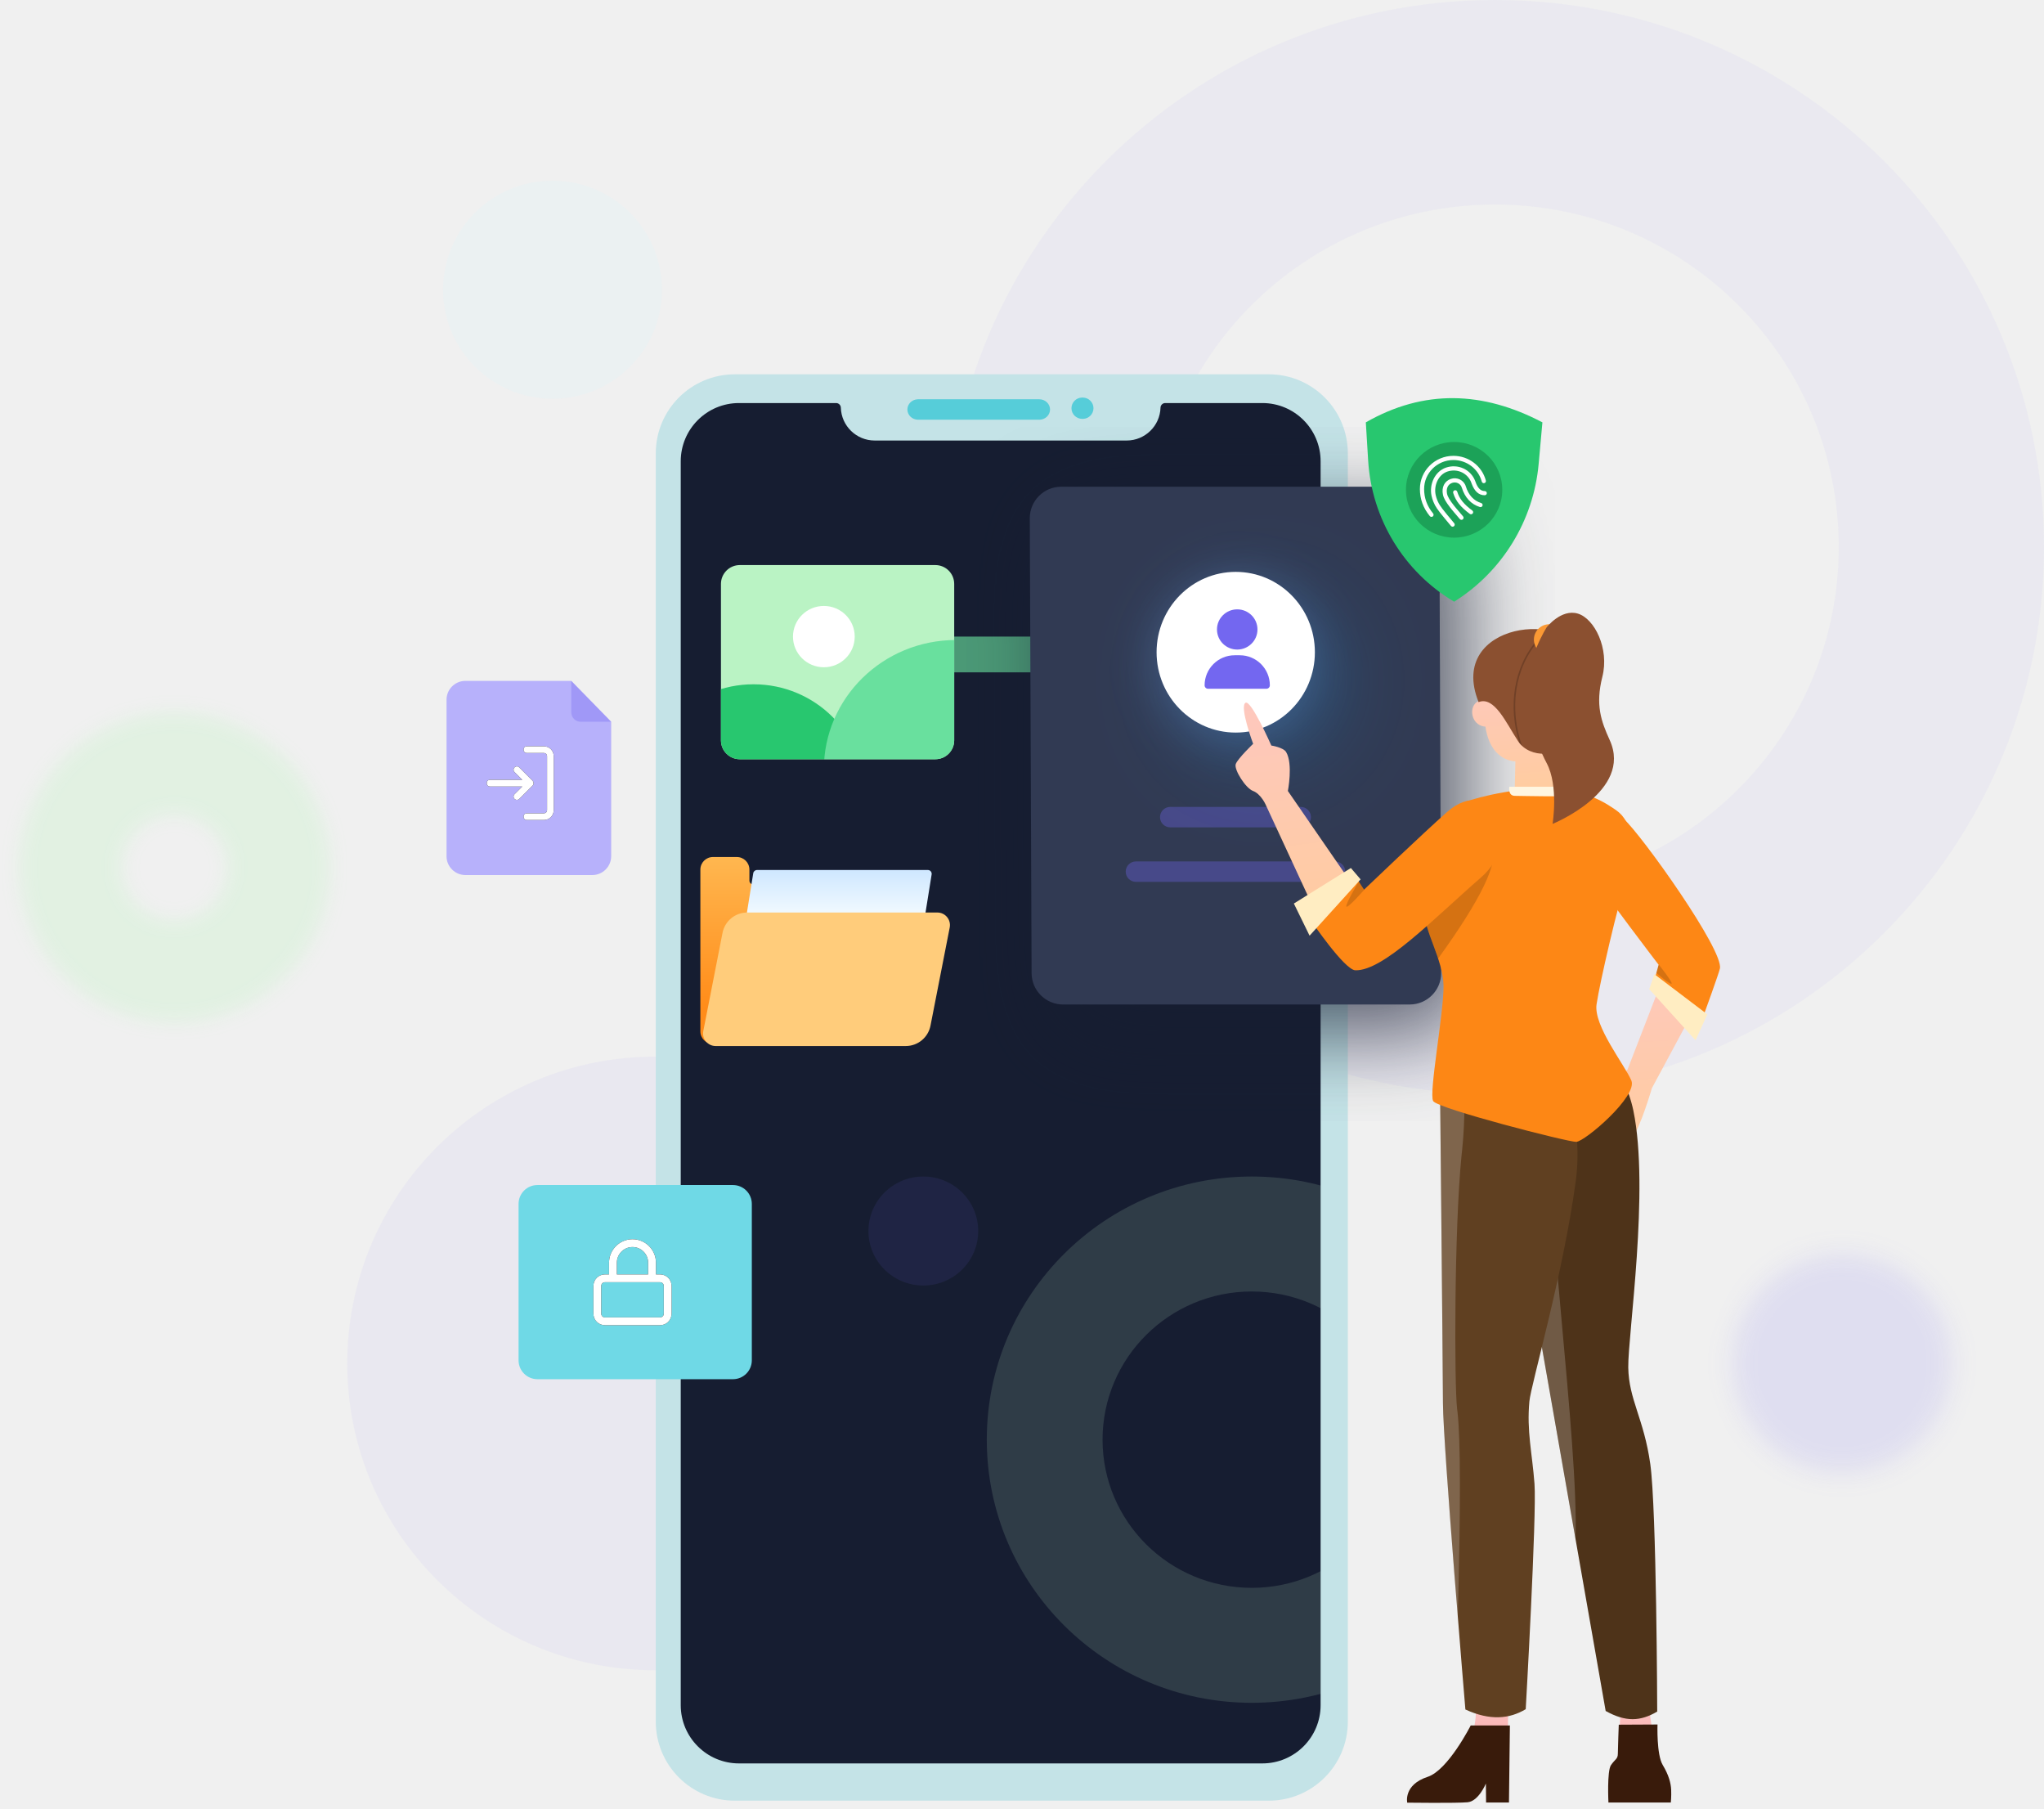
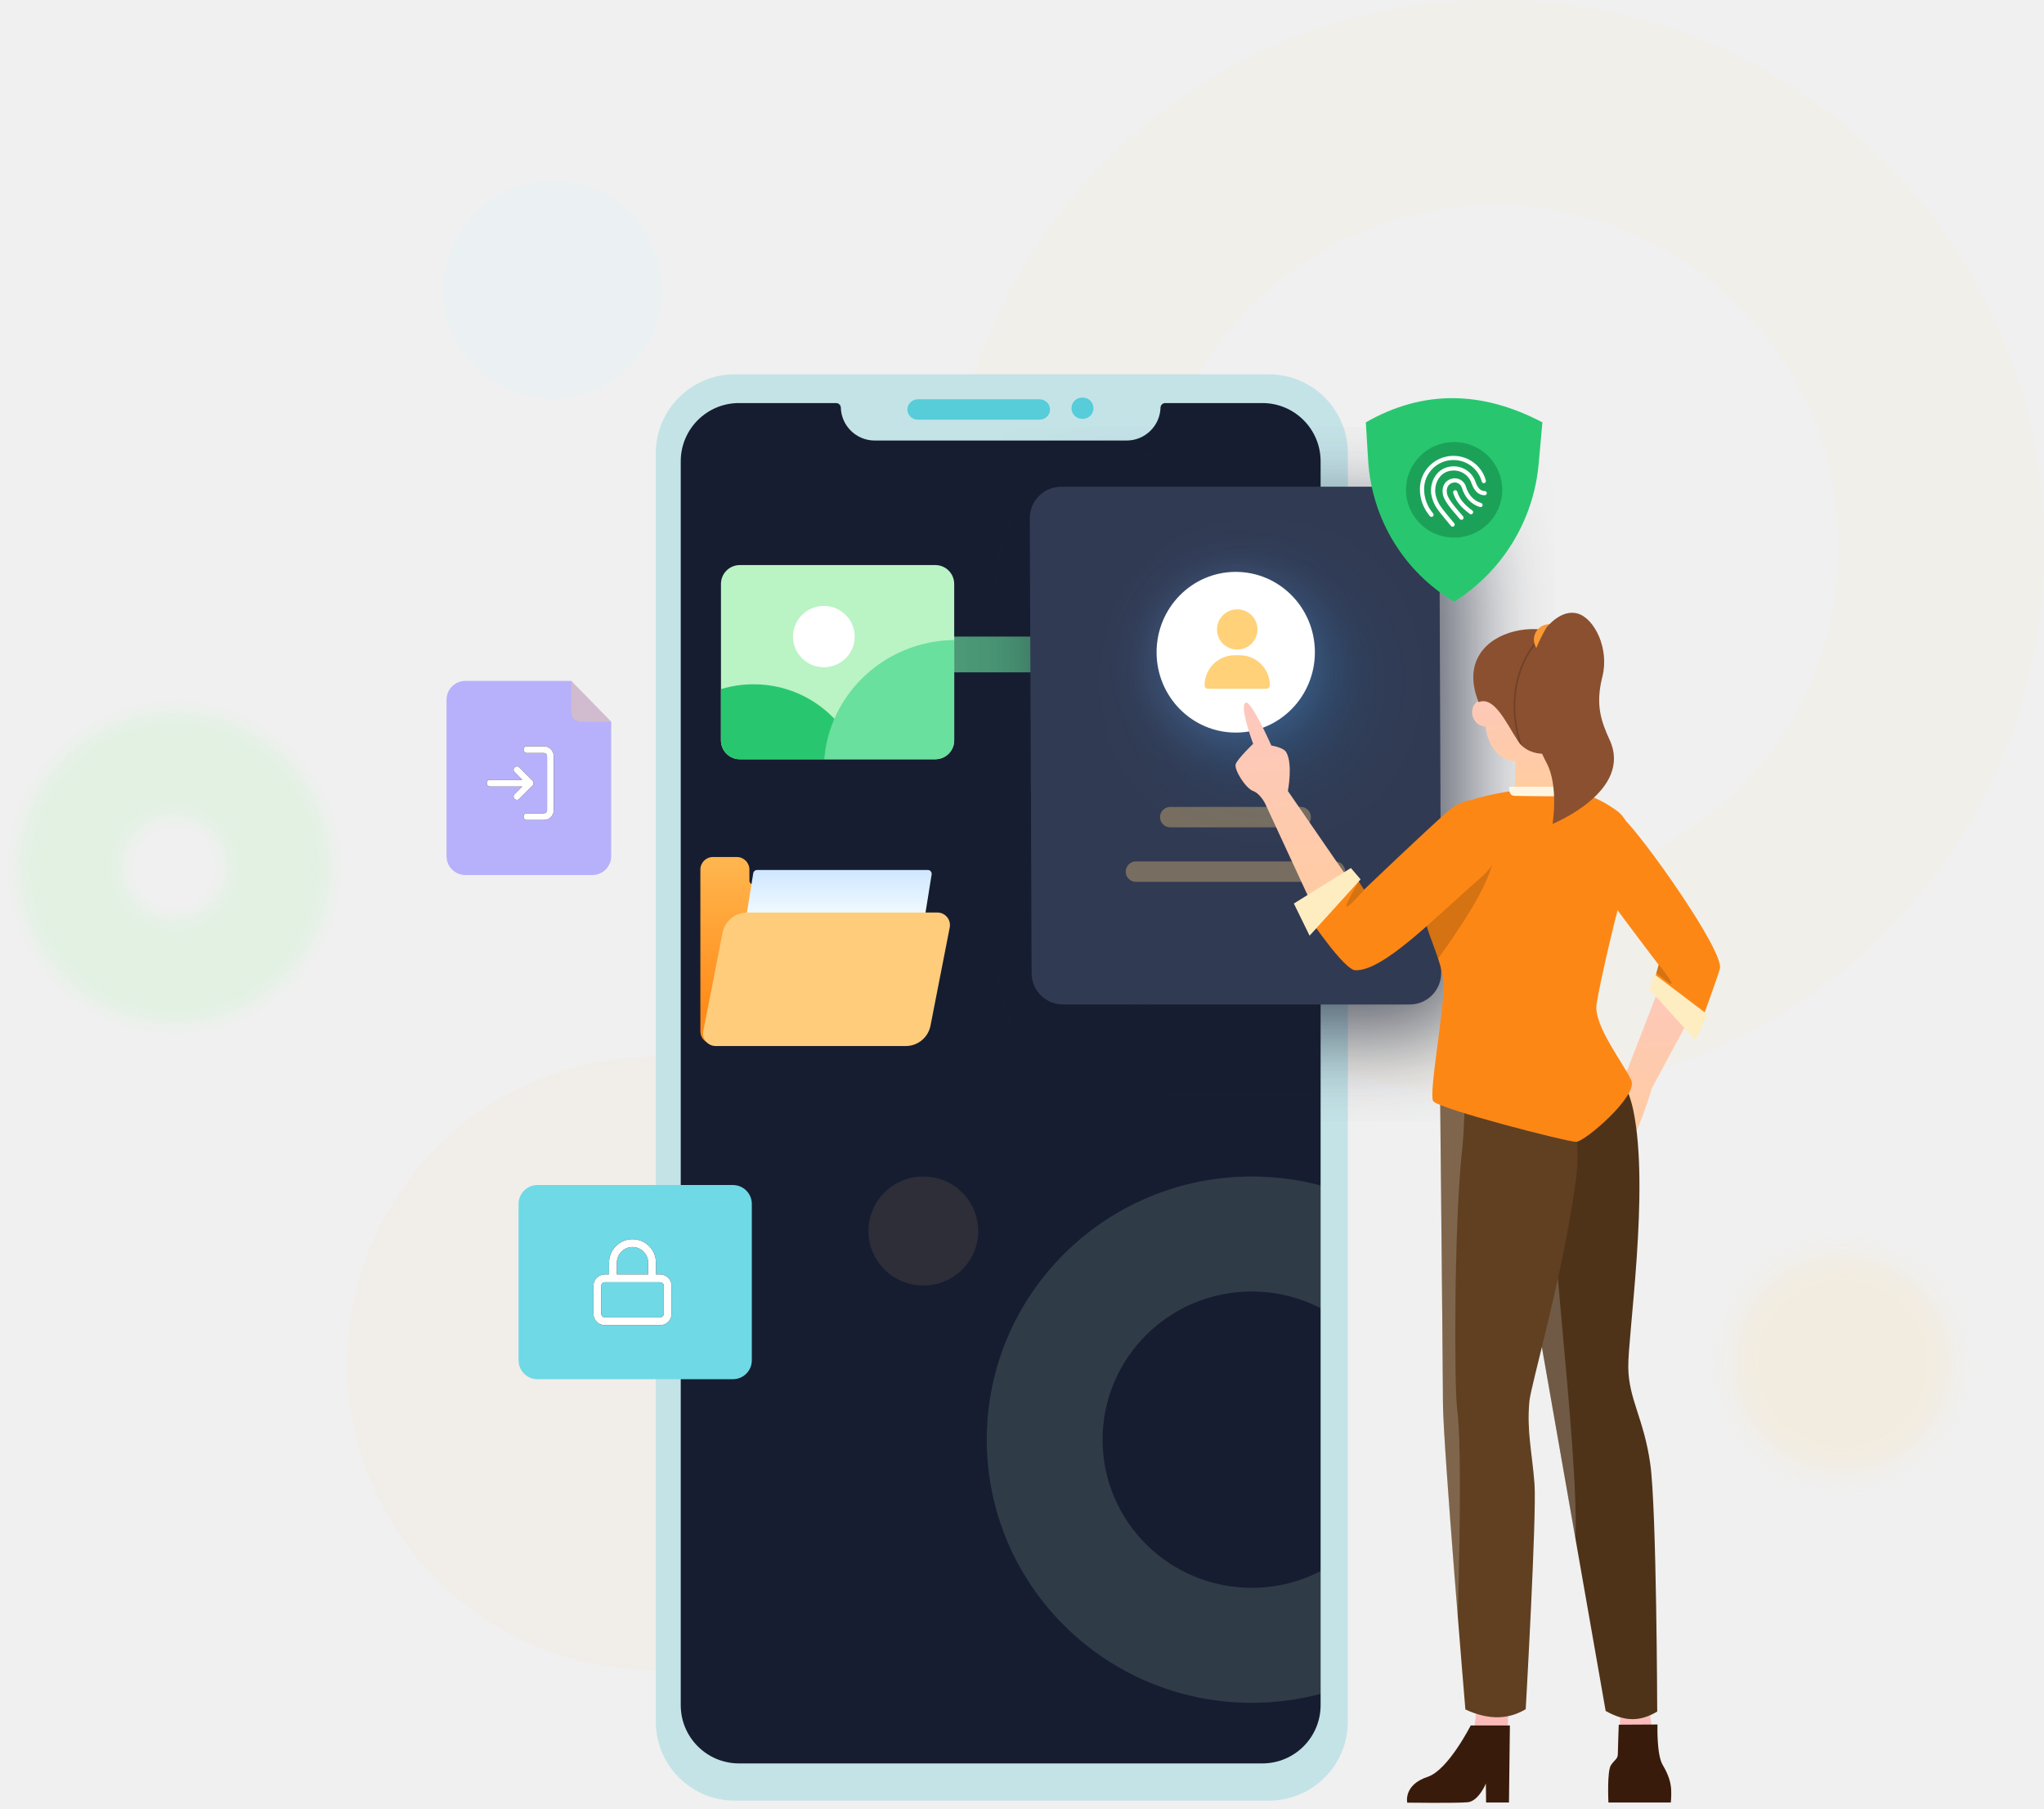
<svg xmlns="http://www.w3.org/2000/svg" width="650" height="575" viewBox="0 0 650 575" fill="none">
  <g id="Illustration">
    <g id="Shape">
-       <path id="Oval" opacity="0.053" fill-rule="evenodd" clip-rule="evenodd" d="M650 173.93C650 77.871 571.829 0 475.402 0C378.974 0 300.804 77.871 300.804 173.93C300.804 269.988 378.974 347.859 475.402 347.859C571.829 347.859 650 269.988 650 173.93ZM366.074 173.93C366.074 113.781 415.022 65.02 475.402 65.02C535.782 65.02 584.729 113.781 584.729 173.93C584.729 234.078 535.782 282.839 475.402 282.839C415.022 282.839 366.074 234.078 366.074 173.93Z" fill="#7367F0" />
+       <path id="Oval" opacity="0.053" fill-rule="evenodd" clip-rule="evenodd" d="M650 173.93C650 77.871 571.829 0 475.402 0C378.974 0 300.804 77.871 300.804 173.93C300.804 269.988 378.974 347.859 475.402 347.859C571.829 347.859 650 269.988 650 173.93ZM366.074 173.93C366.074 113.781 415.022 65.02 475.402 65.02C535.782 65.02 584.729 113.781 584.729 173.93C584.729 234.078 535.782 282.839 475.402 282.839C415.022 282.839 366.074 234.078 366.074 173.93Z" fill="#ffd178" />
      <g id="Oval_2" opacity="0.141" filter="url(#filter0_f)">
        <path fill-rule="evenodd" clip-rule="evenodd" d="M104.993 275.795C104.993 248.563 82.833 226.488 55.497 226.488C28.16 226.488 6 248.563 6 275.795C6 303.027 28.16 325.102 55.497 325.102C82.833 325.102 104.993 303.027 104.993 275.795ZM38.635 275.795C38.635 266.518 46.184 258.998 55.497 258.998C64.809 258.998 72.358 266.518 72.358 275.795C72.358 285.072 64.809 292.592 55.497 292.592C46.184 292.592 38.635 285.072 38.635 275.795Z" fill="#8BF78F" />
      </g>
-       <ellipse id="Oval_3" cx="208.338" cy="433.469" rx="97.905" ry="97.531" fill="#7367F0" fill-opacity="0.061" />
+       <ellipse id="Oval_3" cx="208.338" cy="433.469" rx="97.905" ry="97.531" fill="#ffd178" fill-opacity="0.061" />
      <ellipse id="Oval_4" opacity="0.141" cx="175.702" cy="92.112" rx="34.811" ry="34.678" fill="#CEF5FF" />
      <g id="Oval_5" filter="url(#filter1_f)">
-         <ellipse cx="585.818" cy="433.469" rx="34.811" ry="34.678" fill="#7367F0" fill-opacity="0.136" />
+         <ellipse cx="585.818" cy="433.469" rx="34.811" ry="34.678" fill="#ffd178" fill-opacity="0.136" />
      </g>
    </g>
    <g id="File Organizer">
      <g id="Phone3">
        <path id="Rectangle" fill-rule="evenodd" clip-rule="evenodd" d="M208.539 144.137C208.539 130.254 219.793 119 233.676 119H403.481C417.364 119 428.618 130.254 428.618 144.137V547.336C428.618 561.218 417.364 572.473 403.481 572.473H233.676C219.793 572.473 208.539 561.218 208.539 547.336V144.137Z" fill="#C4E3E7" />
        <g id="Group 48">
          <path id="Rectangle_2" fill-rule="evenodd" clip-rule="evenodd" d="M216.477 146.66C216.477 136.431 224.769 128.138 234.999 128.138H265.888C266.701 128.138 267.366 128.784 267.39 129.597V129.597C267.559 135.419 272.328 140.051 278.153 140.051H358.284C364.108 140.051 368.877 135.419 369.047 129.597V129.597C369.07 128.784 369.736 128.138 370.548 128.138H401.438C411.667 128.138 419.96 136.431 419.96 146.66V542.105C419.96 552.334 411.667 560.627 401.438 560.627H234.999C224.769 560.627 216.477 552.334 216.477 542.105V146.66Z" fill="#161D31" />
          <mask id="mask0" mask-type="alpha" maskUnits="userSpaceOnUse" x="216" y="128" width="204" height="433">
            <path id="Rectangle_3" fill-rule="evenodd" clip-rule="evenodd" d="M216.477 146.66C216.477 136.431 224.769 128.138 234.999 128.138H265.888C266.701 128.138 267.366 128.784 267.39 129.597V129.597C267.559 135.419 272.328 140.051 278.153 140.051H358.284C364.108 140.051 368.877 135.419 369.047 129.597V129.597C369.07 128.784 369.736 128.138 370.548 128.138H401.438C411.667 128.138 419.96 136.431 419.96 146.66V542.105C419.96 552.334 411.667 560.627 401.438 560.627H234.999C224.769 560.627 216.477 552.334 216.477 542.105V146.66Z" fill="white" />
          </mask>
          <g mask="url(#mask0)">
-             <ellipse id="Oval_6" opacity="0.099" cx="293.623" cy="391.368" rx="17.453" ry="17.328" fill="#7367F0" />
+             <ellipse id="Oval_6" opacity="0.099" cx="293.623" cy="391.368" rx="17.453" ry="17.328" fill="#ffd178" />
            <path id="Oval_7" opacity="0.141" fill-rule="evenodd" clip-rule="evenodd" d="M398.068 374.04C444.606 374.04 482.333 411.496 482.333 457.7C482.333 503.904 444.606 541.359 398.068 541.359C351.53 541.359 313.803 503.904 313.803 457.7C313.803 411.496 351.53 374.04 398.068 374.04ZM398.068 410.59C371.862 410.59 350.618 431.682 350.618 457.7C350.618 483.717 371.862 504.809 398.068 504.809C424.274 504.809 445.518 483.717 445.518 457.7C445.518 431.682 424.274 410.59 398.068 410.59Z" fill="#C8F5D0" />
            <path id="Rectangle_4" fill-rule="evenodd" clip-rule="evenodd" d="M241.264 208.075C241.264 204.934 243.809 202.389 246.949 202.389H391.019C394.159 202.389 396.704 204.934 396.704 208.075V208.075C396.704 211.215 394.159 213.76 391.019 213.76H246.949C243.809 213.76 241.264 211.215 241.264 208.075V208.075Z" fill="#68DE9E" fill-opacity="0.642" />
          </g>
        </g>
        <path id="Path" d="M330.508 126.939C332.39 126.939 333.916 128.394 333.916 130.188C333.916 131.942 332.457 133.372 330.632 133.435L330.508 133.437H291.962C290.08 133.437 288.554 131.982 288.554 130.188C288.554 128.433 290.013 127.004 291.838 126.941L291.962 126.939H330.508Z" fill="#56CDD9" />
        <path id="Path_2" d="M344.322 126.397C346.205 126.397 347.731 127.913 347.731 129.782C347.731 131.609 346.272 133.099 344.447 133.164L344.322 133.166H344.143C342.261 133.166 340.734 131.651 340.734 129.782C340.734 127.954 342.193 126.465 344.018 126.4L344.143 126.397H344.322Z" fill="#56CDD9" />
      </g>
      <g id="Icon54">
        <g id="Group 37">
          <path id="Rectangle_5" fill-rule="evenodd" clip-rule="evenodd" d="M222.72 276.463C222.72 274.254 224.511 272.463 226.72 272.463L234.313 272.463C236.523 272.463 238.313 274.254 238.313 276.463V279.966C238.313 280.639 238.859 281.185 239.533 281.185H289.542C291.751 281.185 293.542 282.976 293.542 285.185V327.883C293.542 330.092 291.751 331.883 289.542 331.883H226.72C224.511 331.883 222.72 330.092 222.72 327.883V276.463Z" fill="url(#paint0_linear)" />
          <path id="Rectangle_6" fill-rule="evenodd" clip-rule="evenodd" d="M239.536 277.616C239.631 277.025 240.141 276.59 240.739 276.59H295.061C295.812 276.59 296.384 277.261 296.265 278.003L288.105 328.794C288.01 329.385 287.5 329.82 286.901 329.82H232.579C231.829 329.82 231.256 329.149 231.375 328.408L239.536 277.616Z" fill="url(#paint1_linear)" />
          <path id="Rectangle_7" fill-rule="evenodd" clip-rule="evenodd" d="M298.086 290.108C300.604 290.108 302.496 292.406 302.012 294.877L295.899 326.091C295.163 329.845 291.873 332.554 288.048 332.554H227.579C225.061 332.554 223.17 330.256 223.654 327.785L229.767 296.57C230.502 292.816 233.792 290.108 237.617 290.108L298.086 290.108Z" fill="#FFCC7B" />
        </g>
      </g>
      <g id="Group 28">
        <path id="Rectangle_8" fill-rule="evenodd" clip-rule="evenodd" d="M142 222.468C142 219.154 144.686 216.468 148 216.468H181.667L194.359 229.463V272.197C194.359 275.511 191.673 278.197 188.359 278.197H148C144.686 278.197 142 275.511 142 272.197V222.468Z" fill="#B7B1FB" />
        <g id="Icon">
          <path id="Mask" fill-rule="evenodd" clip-rule="evenodd" d="M176.099 257.505V240.458C176.099 238.647 174.714 237.262 172.903 237.262H167.575C166.935 237.262 166.509 237.688 166.509 238.327C166.509 238.966 166.935 239.393 167.575 239.393H172.903C173.542 239.393 173.968 239.819 173.968 240.458V257.505C173.968 258.144 173.542 258.57 172.903 258.57H167.575C166.935 258.57 166.509 258.996 166.509 259.636C166.509 260.275 166.935 260.701 167.575 260.701H172.903C174.714 260.701 176.099 259.316 176.099 257.505ZM169.599 248.555C169.706 248.875 169.706 249.194 169.599 249.408C169.599 249.514 169.493 249.621 169.386 249.727L165.124 253.989C164.91 254.202 164.591 254.308 164.378 254.308C164.165 254.308 163.845 254.202 163.632 253.989C163.205 253.563 163.205 252.923 163.632 252.497L166.083 250.047H155.853C155.213 250.047 154.787 249.621 154.787 248.981C154.787 248.342 155.213 247.916 155.853 247.916H166.083L163.632 245.465C163.205 245.039 163.205 244.4 163.632 243.974C164.058 243.548 164.697 243.548 165.124 243.974L169.386 248.236C169.439 248.289 169.466 248.342 169.493 248.395C169.519 248.449 169.546 248.502 169.599 248.555Z" fill="black" />
          <mask id="mask1" mask-type="alpha" maskUnits="userSpaceOnUse" x="154" y="237" width="23" height="24">
            <path id="Mask_2" fill-rule="evenodd" clip-rule="evenodd" d="M176.099 257.505V240.458C176.099 238.647 174.714 237.262 172.903 237.262H167.575C166.935 237.262 166.509 237.688 166.509 238.327C166.509 238.966 166.935 239.393 167.575 239.393H172.903C173.542 239.393 173.968 239.819 173.968 240.458V257.505C173.968 258.144 173.542 258.57 172.903 258.57H167.575C166.935 258.57 166.509 258.996 166.509 259.636C166.509 260.275 166.935 260.701 167.575 260.701H172.903C174.714 260.701 176.099 259.316 176.099 257.505ZM169.599 248.555C169.706 248.875 169.706 249.194 169.599 249.408C169.599 249.514 169.493 249.621 169.386 249.727L165.124 253.989C164.91 254.202 164.591 254.308 164.378 254.308C164.165 254.308 163.845 254.202 163.632 253.989C163.205 253.563 163.205 252.923 163.632 252.497L166.083 250.047H155.853C155.213 250.047 154.787 249.621 154.787 248.981C154.787 248.342 155.213 247.916 155.853 247.916H166.083L163.632 245.465C163.205 245.039 163.205 244.4 163.632 243.974C164.058 243.548 164.697 243.548 165.124 243.974L169.386 248.236C169.439 248.289 169.466 248.342 169.493 248.395C169.519 248.449 169.546 248.502 169.599 248.555Z" fill="white" />
          </mask>
          <g mask="url(#mask1)">
            <g id="Icon Color">
              <rect id="ð¨ Icon Color" x="152.656" y="236.196" width="25.575" height="25.57" fill="white" />
            </g>
          </g>
        </g>
-         <path id="Path_3" opacity="0.34" d="M194.358 229.463H184.666C183.009 229.463 181.666 228.12 181.666 226.463V216.468L194.358 229.463Z" fill="#7367F0" />
+         <path id="Path_3" opacity="0.34" d="M194.358 229.463H184.666C183.009 229.463 181.666 228.12 181.666 226.463V216.468L194.358 229.463Z" fill="#ffd178" />
      </g>
      <g id="Group">
        <path id="Rectangle_9" fill-rule="evenodd" clip-rule="evenodd" d="M164.907 382.748C164.907 379.434 167.594 376.748 170.907 376.748H233.082C236.396 376.748 239.082 379.434 239.082 382.748V432.477C239.082 435.791 236.396 438.477 233.082 438.477H170.907C167.594 438.477 164.907 435.791 164.907 432.477V382.748Z" fill="#6FD9E6" />
        <g id="Icon_2">
          <path id="Mask_3" fill-rule="evenodd" clip-rule="evenodd" d="M209.841 405.159H208.598V401.43C208.598 397.328 205.241 393.972 201.138 393.972C197.036 393.972 193.679 397.328 193.679 401.43V405.159H192.436C190.322 405.159 188.706 406.774 188.706 408.888V417.589C188.706 419.702 190.322 421.317 192.436 421.317H209.841C211.954 421.317 213.57 419.702 213.57 417.589V408.888C213.57 406.774 211.954 405.159 209.841 405.159ZM196.165 401.43C196.165 398.695 198.403 396.458 201.138 396.458C203.873 396.458 206.111 398.695 206.111 401.43V405.159H196.165V401.43ZM209.841 418.831C210.587 418.831 211.084 418.334 211.084 417.589V408.888C211.084 408.142 210.587 407.645 209.841 407.645H192.436C191.69 407.645 191.192 408.142 191.192 408.888V417.589C191.192 418.334 191.69 418.831 192.436 418.831H209.841Z" fill="black" />
          <mask id="mask2" mask-type="alpha" maskUnits="userSpaceOnUse" x="188" y="393" width="26" height="29">
            <path id="Mask_4" fill-rule="evenodd" clip-rule="evenodd" d="M209.841 405.159H208.598V401.43C208.598 397.328 205.241 393.972 201.138 393.972C197.036 393.972 193.679 397.328 193.679 401.43V405.159H192.436C190.322 405.159 188.706 406.774 188.706 408.888V417.589C188.706 419.702 190.322 421.317 192.436 421.317H209.841C211.954 421.317 213.57 419.702 213.57 417.589V408.888C213.57 406.774 211.954 405.159 209.841 405.159ZM196.165 401.43C196.165 398.695 198.403 396.458 201.138 396.458C203.873 396.458 206.111 398.695 206.111 401.43V405.159H196.165V401.43ZM209.841 418.831C210.587 418.831 211.084 418.334 211.084 417.589V408.888C211.084 408.142 210.587 407.645 209.841 407.645H192.436C191.69 407.645 191.192 408.142 191.192 408.888V417.589C191.192 418.334 191.69 418.831 192.436 418.831H209.841Z" fill="white" />
          </mask>
          <g mask="url(#mask2)">
            <g id="Icon Color_2">
              <rect id="ð¨ Icon Color_2" x="186.22" y="392.729" width="29.837" height="29.832" fill="white" />
            </g>
          </g>
        </g>
      </g>
      <g id="Group 34">
        <path id="Rectangle_10" d="M229.265 185.646C229.265 182.333 231.951 179.646 235.265 179.646H297.44C300.754 179.646 303.44 182.333 303.44 185.646V235.376C303.44 238.69 300.754 241.376 297.44 241.376H235.265C231.951 241.376 229.265 238.69 229.265 235.376V185.646Z" fill="#BAF3C4" />
        <mask id="mask3" mask-type="alpha" maskUnits="userSpaceOnUse" x="229" y="179" width="75" height="63">
          <path id="Rectangle_11" d="M229.265 185.646C229.265 182.333 231.951 179.646 235.265 179.646H297.44C300.754 179.646 303.44 182.333 303.44 185.646V235.376C303.44 238.69 300.754 241.376 297.44 241.376H235.265C231.951 241.376 229.265 238.69 229.265 235.376V185.646Z" fill="white" />
        </mask>
        <g mask="url(#mask3)">
          <ellipse id="Oval_8" cx="261.989" cy="202.389" rx="9.817" ry="9.747" fill="white" />
          <ellipse id="Oval_9" cx="239.627" cy="252.747" rx="35.451" ry="35.197" fill="#28C76F" />
          <ellipse id="Oval_10" cx="303.986" cy="244.625" rx="41.996" ry="41.153" fill="#69E09E" />
        </g>
      </g>
      <g id="Group 23">
        <g id="Rectangle_12" filter="url(#filter2_d)">
          <path fill-rule="evenodd" clip-rule="evenodd" d="M327.477 164.778C327.455 159.239 331.939 154.738 337.477 154.738H447.72C453.227 154.738 457.698 159.191 457.72 164.698L458.295 309.31C458.317 314.848 453.833 319.35 448.295 319.35H338.052C332.545 319.35 328.074 314.897 328.052 309.39L327.477 164.778Z" fill="#313A53" />
        </g>
-         <path id="Rectangle_13" opacity="0.34" d="M368.889 259.786C368.889 257.992 370.343 256.537 372.138 256.537H413.635C415.43 256.537 416.884 257.992 416.884 259.786V259.786C416.884 261.581 415.43 263.035 413.635 263.035H372.138C370.343 263.035 368.889 261.581 368.889 259.786V259.786Z" fill="#7367F0" />
-         <path id="Rectangle_14" opacity="0.34" d="M357.98 277.114C357.98 275.32 359.435 273.865 361.229 273.865H424.543C426.338 273.865 427.792 275.32 427.792 277.114V277.114C427.792 278.908 426.338 280.363 424.543 280.363H361.229C359.435 280.363 357.98 278.908 357.98 277.114V277.114Z" fill="#7367F0" />
+         <path id="Rectangle_13" opacity="0.34" d="M368.889 259.786C368.889 257.992 370.343 256.537 372.138 256.537H413.635C415.43 256.537 416.884 257.992 416.884 259.786V259.786C416.884 261.581 415.43 263.035 413.635 263.035H372.138C370.343 263.035 368.889 261.581 368.889 259.786V259.786Z" fill="#ffd178" />
+         <path id="Rectangle_14" opacity="0.34" d="M357.98 277.114C357.98 275.32 359.435 273.865 361.229 273.865H424.543C426.338 273.865 427.792 275.32 427.792 277.114V277.114C427.792 278.908 426.338 280.363 424.543 280.363H361.229C359.435 280.363 357.98 278.908 357.98 277.114V277.114Z" fill="#ffd178" />
        <g id="Icon8">
          <g id="Oval_11" filter="url(#filter3_dd)">
            <ellipse cx="392.968" cy="207.357" rx="25.17" ry="25.545" fill="white" />
          </g>
          <g id="Group 70">
-             <path id="Combined Shape" fill-rule="evenodd" clip-rule="evenodd" d="M393.443 206.51C396.999 206.51 399.882 203.648 399.882 200.117C399.882 196.587 396.999 193.725 393.443 193.725C389.887 193.725 387.004 196.587 387.004 200.117C387.004 203.648 389.887 206.51 393.443 206.51ZM392.631 208.32C387.35 208.32 383.069 212.601 383.069 217.881C383.069 218.485 383.559 218.974 384.162 218.974H402.724C403.327 218.974 403.817 218.485 403.817 217.881C403.817 212.601 399.536 208.32 394.255 208.32H392.631Z" fill="#7367F0" />
+             <path id="Combined Shape" fill-rule="evenodd" clip-rule="evenodd" d="M393.443 206.51C396.999 206.51 399.882 203.648 399.882 200.117C399.882 196.587 396.999 193.725 393.443 193.725C389.887 193.725 387.004 196.587 387.004 200.117C387.004 203.648 389.887 206.51 393.443 206.51ZM392.631 208.32C387.35 208.32 383.069 212.601 383.069 217.881C383.069 218.485 383.559 218.974 384.162 218.974H402.724C403.327 218.974 403.817 218.485 403.817 217.881C403.817 212.601 399.536 208.32 394.255 208.32H392.631Z" fill="#ffd178" />
          </g>
        </g>
      </g>
      <g id="Wom3.5">
        <g id="RArm">
          <path id="Path_4" fill-rule="evenodd" clip-rule="evenodd" d="M517.545 340.072C517.545 340.072 505.347 352.052 506.095 353.223C506.843 354.403 512.99 351.663 512.99 351.663C512.99 351.663 505.321 364.247 506.899 365.214C508.476 366.181 516.545 364.223 519.019 361.629C521.494 359.035 525.312 345.945 525.312 345.945L543.865 311.45L530.41 306.827L517.545 340.072Z" fill="url(#paint2_linear)" />
          <path id="Path_5" fill-rule="evenodd" clip-rule="evenodd" d="M505.088 276.306C510.211 284.208 527.455 306.729 527.455 306.729L526.198 311.222L542.045 322.008C542.045 322.008 546.547 309.66 546.938 307.923C548.226 302.193 522.192 265.626 516.362 260.342C507.184 252.022 497.26 264.229 505.088 276.306Z" fill="#FD8715" />
          <path id="Path_6" fill-rule="evenodd" clip-rule="evenodd" d="M531.576 312.707C531.872 312.135 527.48 306.648 527.48 306.648L526.736 309.316C526.736 309.316 531.281 313.28 531.576 312.707Z" fill="black" fill-opacity="0.16" />
          <path id="Path 70" fill-rule="evenodd" clip-rule="evenodd" d="M526.1 309.714L542.936 322.479L539.184 330.734L524.464 314.478L526.1 309.714Z" fill="#FFEDC2" />
        </g>
        <g id="RLeg">
          <path id="Path_7" fill-rule="evenodd" clip-rule="evenodd" d="M515.472 542.024L514.537 557.842L526.524 558.152L524.271 542.024H515.472Z" fill="url(#paint3_linear)" />
          <path id="Path_8" fill-rule="evenodd" clip-rule="evenodd" d="M527.092 548.256C527.092 548.256 526.756 557.782 528.743 561.108C530.743 564.433 531.348 567.012 531.437 569.001C531.531 571.133 531.328 573.065 531.328 573.065H511.488C511.488 573.065 510.991 563.042 512.305 561.152C513.619 559.263 514.481 559.23 514.481 557.56C514.492 555.89 514.776 548.318 514.776 548.318L527.092 548.256Z" fill="#391B0B" />
          <path id="Path_9" fill-rule="evenodd" clip-rule="evenodd" d="M473.239 330.841L504.336 327.485L504.793 327.906C507.009 330.003 516.641 339.739 519.408 353.048C524.633 378.173 517.64 424.578 517.795 434.753C517.943 444.929 522.786 451.069 524.799 465.456C526.811 479.843 527.001 544.143 527.001 544.143C521.665 547.283 516.97 547.507 510.607 543.955L473.239 330.841Z" fill="#4E3319" />
          <path id="Path_10" fill-rule="evenodd" clip-rule="evenodd" d="M501.016 489.256L473.239 330.841L490.529 328.975C491.299 384.008 502.052 458.397 501.016 489.256Z" fill="white" fill-opacity="0.192" />
        </g>
        <g id="LLeg">
          <path id="Path_11" fill-rule="evenodd" clip-rule="evenodd" d="M479.609 540.361L469.387 540.526C469.387 540.526 470.059 551.06 466.128 554.628L465.913 554.815C461.168 558.764 479.476 557.339 479.476 557.339L479.609 540.361Z" fill="url(#paint4_linear)" />
          <path id="Path_12" fill-rule="evenodd" clip-rule="evenodd" d="M480.151 548.573L479.857 573.056L472.578 573.061L472.515 567.028C472.515 567.028 470.219 572.653 466.71 572.978C463.191 573.303 447.509 573.104 447.509 573.104C447.509 573.104 446.206 567.456 454.012 564.891C460.505 562.759 467.684 548.573 467.684 548.573H480.151Z" fill="#391B0B" />
          <path id="Path_13" fill-rule="evenodd" clip-rule="evenodd" d="M457.814 333.019L492.733 331.844L492.994 332.323C494.688 335.514 503.972 354.195 501.106 375.428C497.082 405.232 486.853 440.171 486.352 445.509C485.459 455.025 487.245 461.915 487.977 471.744C488.709 481.573 485.185 543.391 485.185 543.391C480.003 546.485 473.837 547.092 465.998 543.484C465.998 543.484 458.921 459.518 458.869 446.229C458.817 432.941 457.814 333.019 457.814 333.019Z" fill="#604021" />
          <path id="Path_14" fill-rule="evenodd" clip-rule="evenodd" d="M465 365.255L464.768 367.463C462.441 390.748 462.458 440.198 463.36 447.824L463.483 448.807C464.483 457.412 464.515 479.26 463.58 514.35L462.364 499.208C460.058 470.072 458.893 452.412 458.869 446.229L458.827 439.83C458.626 413.956 457.814 333.018 457.814 333.018L465.179 332.771C465.966 345.547 465.906 356.375 465 365.255Z" fill="white" fill-opacity="0.192" />
        </g>
        <g id="Head">
          <path id="Path_15" fill-rule="evenodd" clip-rule="evenodd" d="M471.13 222.653C466.834 223.12 467.138 230.619 472.368 231.011C473.437 238.24 477.25 241.684 481.898 242.083L481.64 253.018L502.199 253.006C502.199 253.006 496.41 245.281 496.699 234.706C496.987 224.13 496.505 214.196 496.505 214.196L469.876 214.67L471.13 222.653Z" fill="url(#paint5_linear)" />
          <path id="Path_16" fill-rule="evenodd" clip-rule="evenodd" d="M470.195 223.215C475.199 221.25 478.896 229.709 482.725 235.589C486.554 241.468 496.474 240.469 497.841 235.589C503.017 224.899 507.478 210.367 501.438 209.174C500.587 193.726 459.859 197.373 470.195 223.215Z" fill="#8B5030" />
          <path id="Combined Shape_2" fill-rule="evenodd" clip-rule="evenodd" d="M498.141 203.079H489.281H489.169L489.095 203.162C481.246 211.86 479.5 224.681 483.191 236.235C483.447 236.556 483.724 236.853 484.017 237.126C479.932 225.481 481.513 212.381 489.392 203.579H498.734C498.544 203.406 498.346 203.24 498.141 203.079Z" fill="black" fill-opacity="0.199" />
          <ellipse id="Oval_12" cx="492.697" cy="203.329" rx="4.909" ry="4.873" fill="#FB9934" />
        </g>
        <g id="Body">
          <path id="Path_17" fill-rule="evenodd" clip-rule="evenodd" d="M465.736 255.135C461.149 261.825 453.505 284.53 453.071 289.637C452.583 295.529 458.945 304.915 459.049 313.444C459.142 321.974 454.304 347.658 455.758 350.058C457.2 352.457 498.554 363.079 501.252 363.022C503.939 362.964 520.901 348.507 518.773 343.511C516.633 338.515 506.7 326.099 507.712 319.292C508.712 312.485 514.521 287.36 517.405 278.809C520.278 270.257 519.32 261.279 513.959 257.6C511.305 255.779 504.226 250.606 491.619 250.63C479.012 250.654 466.092 254.617 465.736 255.135Z" fill="#FD8715" />
          <path id="Path 68" fill-rule="evenodd" clip-rule="evenodd" d="M479.971 250.141C479.971 250.141 479.44 253.018 481.763 253.018C484.085 253.018 499.665 253.527 501.774 252.617C503.884 251.708 503.251 250.141 503.251 250.141H479.971Z" fill="#FFF6E1" />
          <path id="Path_18" fill-rule="evenodd" clip-rule="evenodd" d="M459.078 269.604L459.219 269.533C467.714 265.323 472.817 265.137 474.527 268.975C476.738 273.937 471.004 285.858 457.327 304.74C455.448 299.013 452.746 293.553 453.071 289.637C453.322 286.681 455.988 277.832 459.078 269.604Z" fill="black" fill-opacity="0.16" />
        </g>
        <g id="LArm">
          <path id="Path_19" fill-rule="evenodd" clip-rule="evenodd" d="M402.413 255.658C402.413 255.658 400.883 252.36 398.477 251.468C396.072 250.576 392.393 244.665 392.962 242.949C393.531 241.233 398.507 236.473 398.507 236.473C398.507 236.473 394.108 224.753 396.056 223.43C397.777 222.261 404.291 237.023 404.291 237.023C404.291 237.023 408.121 237.596 409.004 239.106C411.232 242.91 409.548 251.468 409.548 251.468L432.156 284.267L421.782 297.472L402.413 255.658Z" fill="url(#paint6_linear)" />
          <path id="Path_20" fill-rule="evenodd" clip-rule="evenodd" d="M460.125 258.201C452.479 264.945 433.777 282.836 433.777 282.836C433.777 282.836 430.999 278.609 430.999 278.609L417.013 292.828C417.013 292.828 427.563 308.364 430.999 308.473C439.95 308.756 455.989 291.976 471.068 278.874C484.588 267.126 474.377 245.631 460.125 258.201Z" fill="#FD8715" />
          <path id="Path_21" fill-rule="evenodd" clip-rule="evenodd" d="M433.832 282.857C433.832 282.857 428.586 288.881 428.153 288.224C427.72 287.567 432.11 280.244 432.11 280.244L433.832 282.857Z" fill="black" fill-opacity="0.16" />
          <path id="Path 69" fill-rule="evenodd" clip-rule="evenodd" d="M432.673 279.567L416.452 297.472L411.454 287.254L429.587 275.957L432.673 279.567Z" fill="#FFEDC2" />
        </g>
        <path id="Path_22" fill-rule="evenodd" clip-rule="evenodd" d="M491.835 199.45C491.835 199.45 496.429 193.51 501.733 195.069C507.037 196.627 511.834 206.18 509.556 215.159C507.29 224.14 509.159 229.262 511.909 235.315C519.295 251.595 493.721 261.933 493.721 261.933C493.721 261.933 495.717 249.869 491.835 242.584C487.838 235.082 485.568 225.461 485.568 219.574C485.568 209.336 491.835 199.45 491.835 199.45Z" fill="#8B5030" />
      </g>
      <g id="Group 39">
        <path id="Rectangle_15" fill-rule="evenodd" clip-rule="evenodd" d="M434.338 134.277C452.818 123.705 471.55 124.331 490.493 134.277L489.293 147.546C487.666 165.529 477.722 181.716 462.415 191.295V191.295V191.295C446.446 181.783 436.213 164.989 435.08 146.435L434.338 134.277Z" fill="#28C76F" />
        <ellipse id="Oval_13" cx="462.416" cy="155.723" rx="15.315" ry="15.205" fill="#1CA258" />
        <g id="Group 40">
          <path id="Path_23" fill-rule="evenodd" clip-rule="evenodd" d="M462.197 144.922C467.068 144.922 471.284 148.181 472.507 152.778C472.602 153.133 472.388 153.497 472.031 153.591C471.673 153.685 471.306 153.473 471.212 153.118C470.143 149.102 466.456 146.252 462.197 146.252C457.048 146.252 452.875 150.381 452.875 155.472C452.875 158.346 453.824 160.929 455.734 163.247C455.969 163.531 455.927 163.95 455.64 164.183C455.354 164.415 454.932 164.374 454.697 164.089C452.593 161.537 451.535 158.656 451.535 155.472C451.535 149.645 456.309 144.922 462.197 144.922Z" fill="white" />
          <path id="Path_24" fill-rule="evenodd" clip-rule="evenodd" d="M459.827 148.663C463.619 147.367 467.713 149.243 469.112 152.912L469.188 153.122C469.907 155.195 470.885 156.133 472.136 156.117C472.506 156.112 472.81 156.406 472.814 156.774C472.819 157.141 472.523 157.443 472.153 157.447C470.288 157.471 468.903 156.203 468.011 153.807L467.921 153.555C466.843 150.448 463.432 148.838 460.263 149.921C457.41 150.896 455.885 154.344 456.556 157.383C456.686 157.975 456.851 158.506 457.064 159.018L457.255 159.46C457.891 160.856 458.718 161.903 462.454 166.36C462.69 166.643 462.652 167.062 462.367 167.297C462.083 167.532 461.66 167.493 461.423 167.211L459.42 164.808C457.016 161.896 456.473 161.066 455.867 159.626L455.825 159.525C455.582 158.939 455.393 158.334 455.246 157.668C454.441 154.017 456.272 149.879 459.827 148.663Z" fill="white" />
          <path id="Path_25" fill-rule="evenodd" clip-rule="evenodd" d="M461.375 152.255C463.339 151.583 465.512 152.632 466.122 154.593C467.003 157.418 468.623 159.173 471.015 159.927C471.368 160.038 471.563 160.412 471.451 160.762C471.339 161.112 470.962 161.306 470.61 161.195C467.779 160.303 465.847 158.21 464.842 154.986C464.458 153.753 463.07 153.083 461.811 153.513C460.471 153.971 459.808 155.254 460.174 157.01C460.359 157.903 461.094 159.119 462.345 160.703L462.558 160.971C462.734 161.19 462.918 161.414 463.118 161.653L465.271 164.182C465.507 164.465 465.467 164.885 465.182 165.119C464.897 165.353 464.474 165.313 464.238 165.03L462.516 163.012L462.085 162.501C461.881 162.256 461.692 162.026 461.511 161.801L461.077 161.252C459.831 159.642 459.089 158.372 458.861 157.279C458.364 154.891 459.373 152.939 461.375 152.255Z" fill="white" />
          <path id="Path_26" fill-rule="evenodd" clip-rule="evenodd" d="M462.568 155.878C462.922 155.77 463.296 155.968 463.405 156.319C464.127 158.66 465.541 160.321 468.201 162.304C468.497 162.524 468.557 162.941 468.335 163.235C468.113 163.529 467.693 163.588 467.397 163.368C464.531 161.231 462.944 159.368 462.123 156.709C462.015 156.358 462.214 155.986 462.568 155.878Z" fill="white" />
        </g>
      </g>
    </g>
  </g>
  <defs>
    <filter id="filter0_f" x="0.563" y="221.051" width="109.866" height="109.487" filterUnits="userSpaceOnUse" color-interpolation-filters="sRGB">
      <feFlood flood-opacity="0" result="BackgroundImageFix" />
      <feBlend mode="normal" in="SourceGraphic" in2="BackgroundImageFix" result="shape" />
      <feGaussianBlur stdDeviation="2.718" result="effect1_foregroundBlur" />
    </filter>
    <filter id="filter1_f" x="542.852" y="390.637" width="85.931" height="85.665" filterUnits="userSpaceOnUse" color-interpolation-filters="sRGB">
      <feFlood flood-opacity="0" result="BackgroundImageFix" />
      <feBlend mode="normal" in="SourceGraphic" in2="BackgroundImageFix" result="shape" />
      <feGaussianBlur stdDeviation="4.077" result="effect1_foregroundBlur" />
    </filter>
    <filter id="filter2_d" x="307.478" y="135.738" width="186.818" height="220.612" filterUnits="userSpaceOnUse" color-interpolation-filters="sRGB">
      <feFlood flood-opacity="0" result="BackgroundImageFix" />
      <feColorMatrix in="SourceAlpha" type="matrix" values="0 0 0 0 0 0 0 0 0 0 0 0 0 0 0 0 0 0 127 0" />
      <feOffset dx="8" dy="9" />
      <feGaussianBlur stdDeviation="14" />
      <feColorMatrix type="matrix" values="0 0 0 0 0.086 0 0 0 0 0.114 0 0 0 0 0.192 0 0 0 0.7 0" />
      <feBlend mode="normal" in2="BackgroundImageFix" result="effect1_dropShadow" />
      <feBlend mode="normal" in="SourceGraphic" in2="effect1_dropShadow" result="shape" />
    </filter>
    <filter id="filter3_dd" x="347.798" y="162.812" width="106.341" height="107.09" filterUnits="userSpaceOnUse" color-interpolation-filters="sRGB">
      <feFlood flood-opacity="0" result="BackgroundImageFix" />
      <feColorMatrix in="SourceAlpha" type="matrix" values="0 0 0 0 0 0 0 0 0 0 0 0 0 0 0 0 0 0 127 0" />
      <feOffset dx="8" dy="9" />
      <feGaussianBlur stdDeviation="14" />
      <feColorMatrix type="matrix" values="0 0 0 0 0.076 0 0 0 0 0.583 0 0 0 0 0.879 0 0 0 0.229 0" />
      <feBlend mode="normal" in2="BackgroundImageFix" result="effect1_dropShadow" />
      <feColorMatrix in="SourceAlpha" type="matrix" values="0 0 0 0 0 0 0 0 0 0 0 0 0 0 0 0 0 0 127 0" />
      <feOffset dy="2" />
      <feGaussianBlur stdDeviation="7.5" />
      <feColorMatrix type="matrix" values="0 0 0 0 0.504 0 0 0 0 0.7 0 0 0 0 1 0 0 0 0.234 0" />
      <feBlend mode="normal" in2="effect1_dropShadow" result="effect2_dropShadow" />
      <feBlend mode="normal" in="SourceGraphic" in2="effect2_dropShadow" result="shape" />
    </filter>
    <linearGradient id="paint0_linear" x1="299.098" y1="320.699" x2="299.098" y2="251.956" gradientUnits="userSpaceOnUse">
      <stop stop-color="#FF8C19" />
      <stop offset="1" stop-color="#FFC967" />
    </linearGradient>
    <linearGradient id="paint1_linear" x1="290.964" y1="293.294" x2="290.964" y2="261.963" gradientUnits="userSpaceOnUse">
      <stop stop-color="#F8FDFF" />
      <stop offset="1" stop-color="#AAD4FF" />
    </linearGradient>
    <linearGradient id="paint2_linear" x1="502.994" y1="290.908" x2="507.069" y2="361.835" gradientUnits="userSpaceOnUse">
      <stop stop-color="#FDC6C6" />
      <stop offset="1" stop-color="#FFCCA1" />
    </linearGradient>
    <linearGradient id="paint3_linear" x1="512.463" y1="538.098" x2="514.125" y2="557.265" gradientUnits="userSpaceOnUse">
      <stop stop-color="#FDC6C6" />
      <stop offset="1" stop-color="#FAB2B2" />
    </linearGradient>
    <linearGradient id="paint4_linear" x1="462.622" y1="536.167" x2="464.195" y2="556.674" gradientUnits="userSpaceOnUse">
      <stop stop-color="#FDC6C6" />
      <stop offset="1" stop-color="#FAB2B2" />
    </linearGradient>
    <linearGradient id="paint5_linear" x1="462.262" y1="204.745" x2="465.66" y2="250.978" gradientUnits="userSpaceOnUse">
      <stop stop-color="#FDC6C6" />
      <stop offset="1" stop-color="#FFCCA1" />
    </linearGradient>
    <linearGradient id="paint6_linear" x1="386.111" y1="205.324" x2="396.752" y2="292.76" gradientUnits="userSpaceOnUse">
      <stop stop-color="#FDC6C6" />
      <stop offset="1" stop-color="#FFCCA1" />
    </linearGradient>
  </defs>
</svg>
